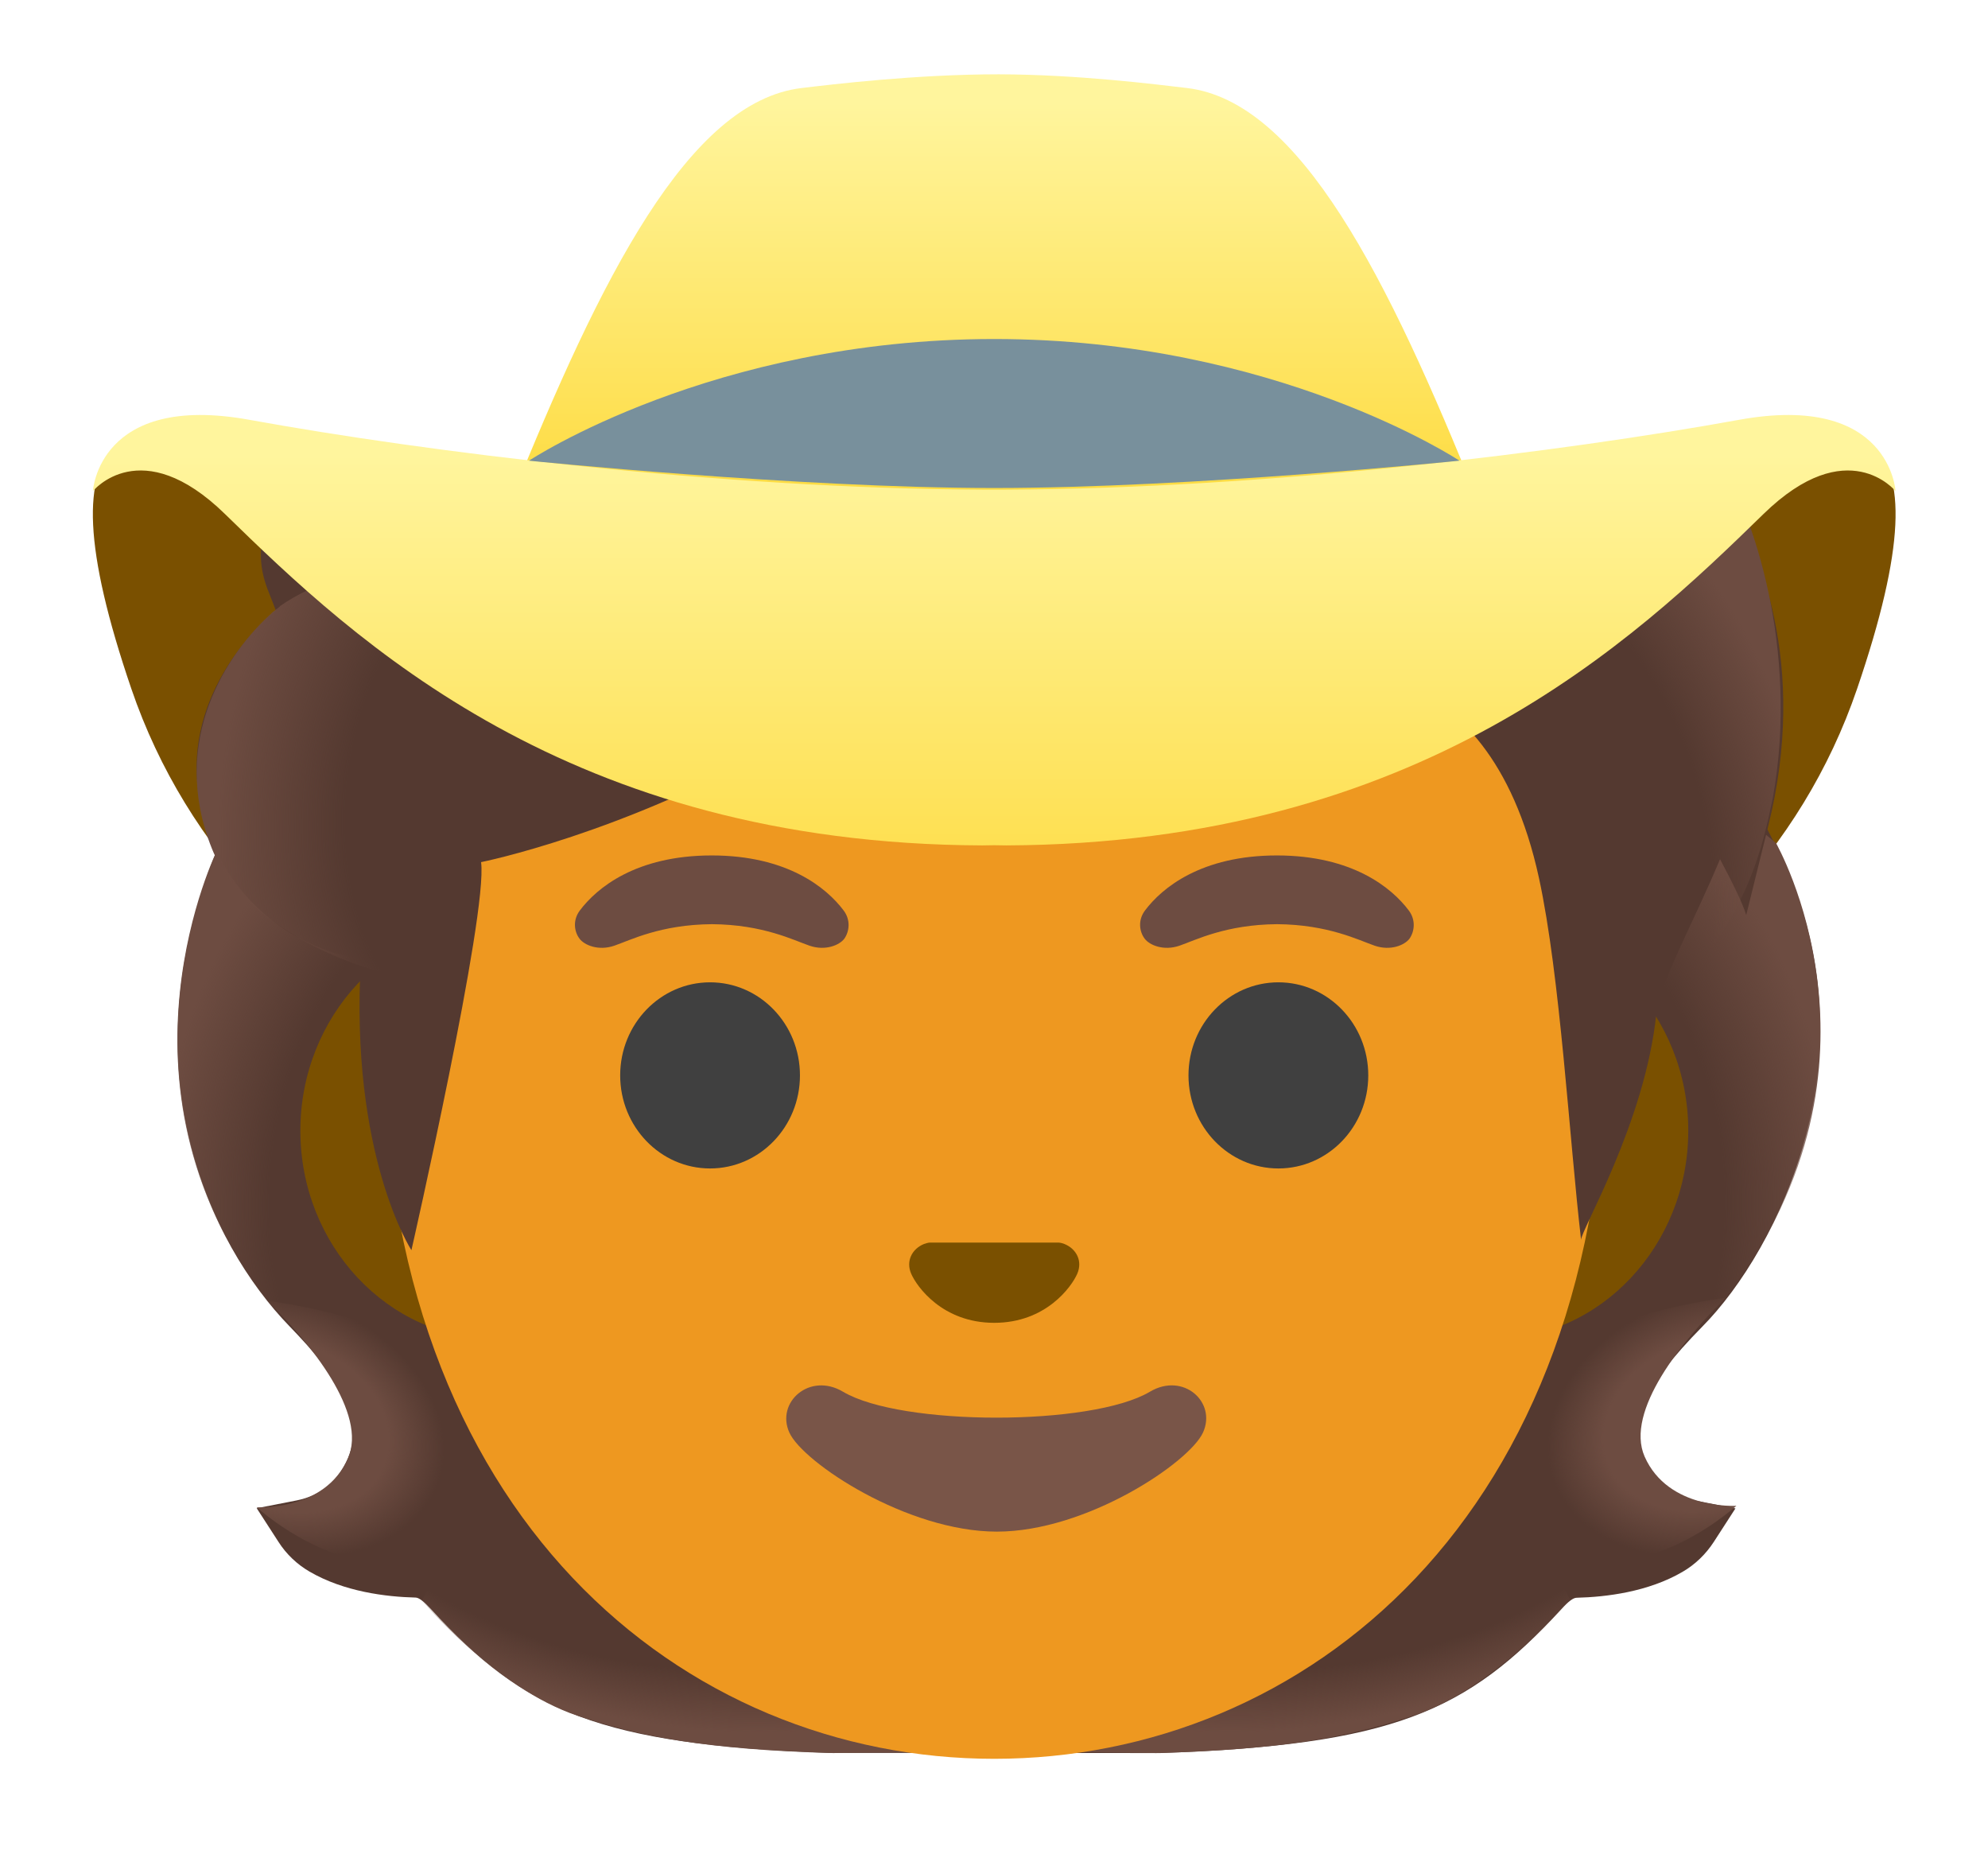
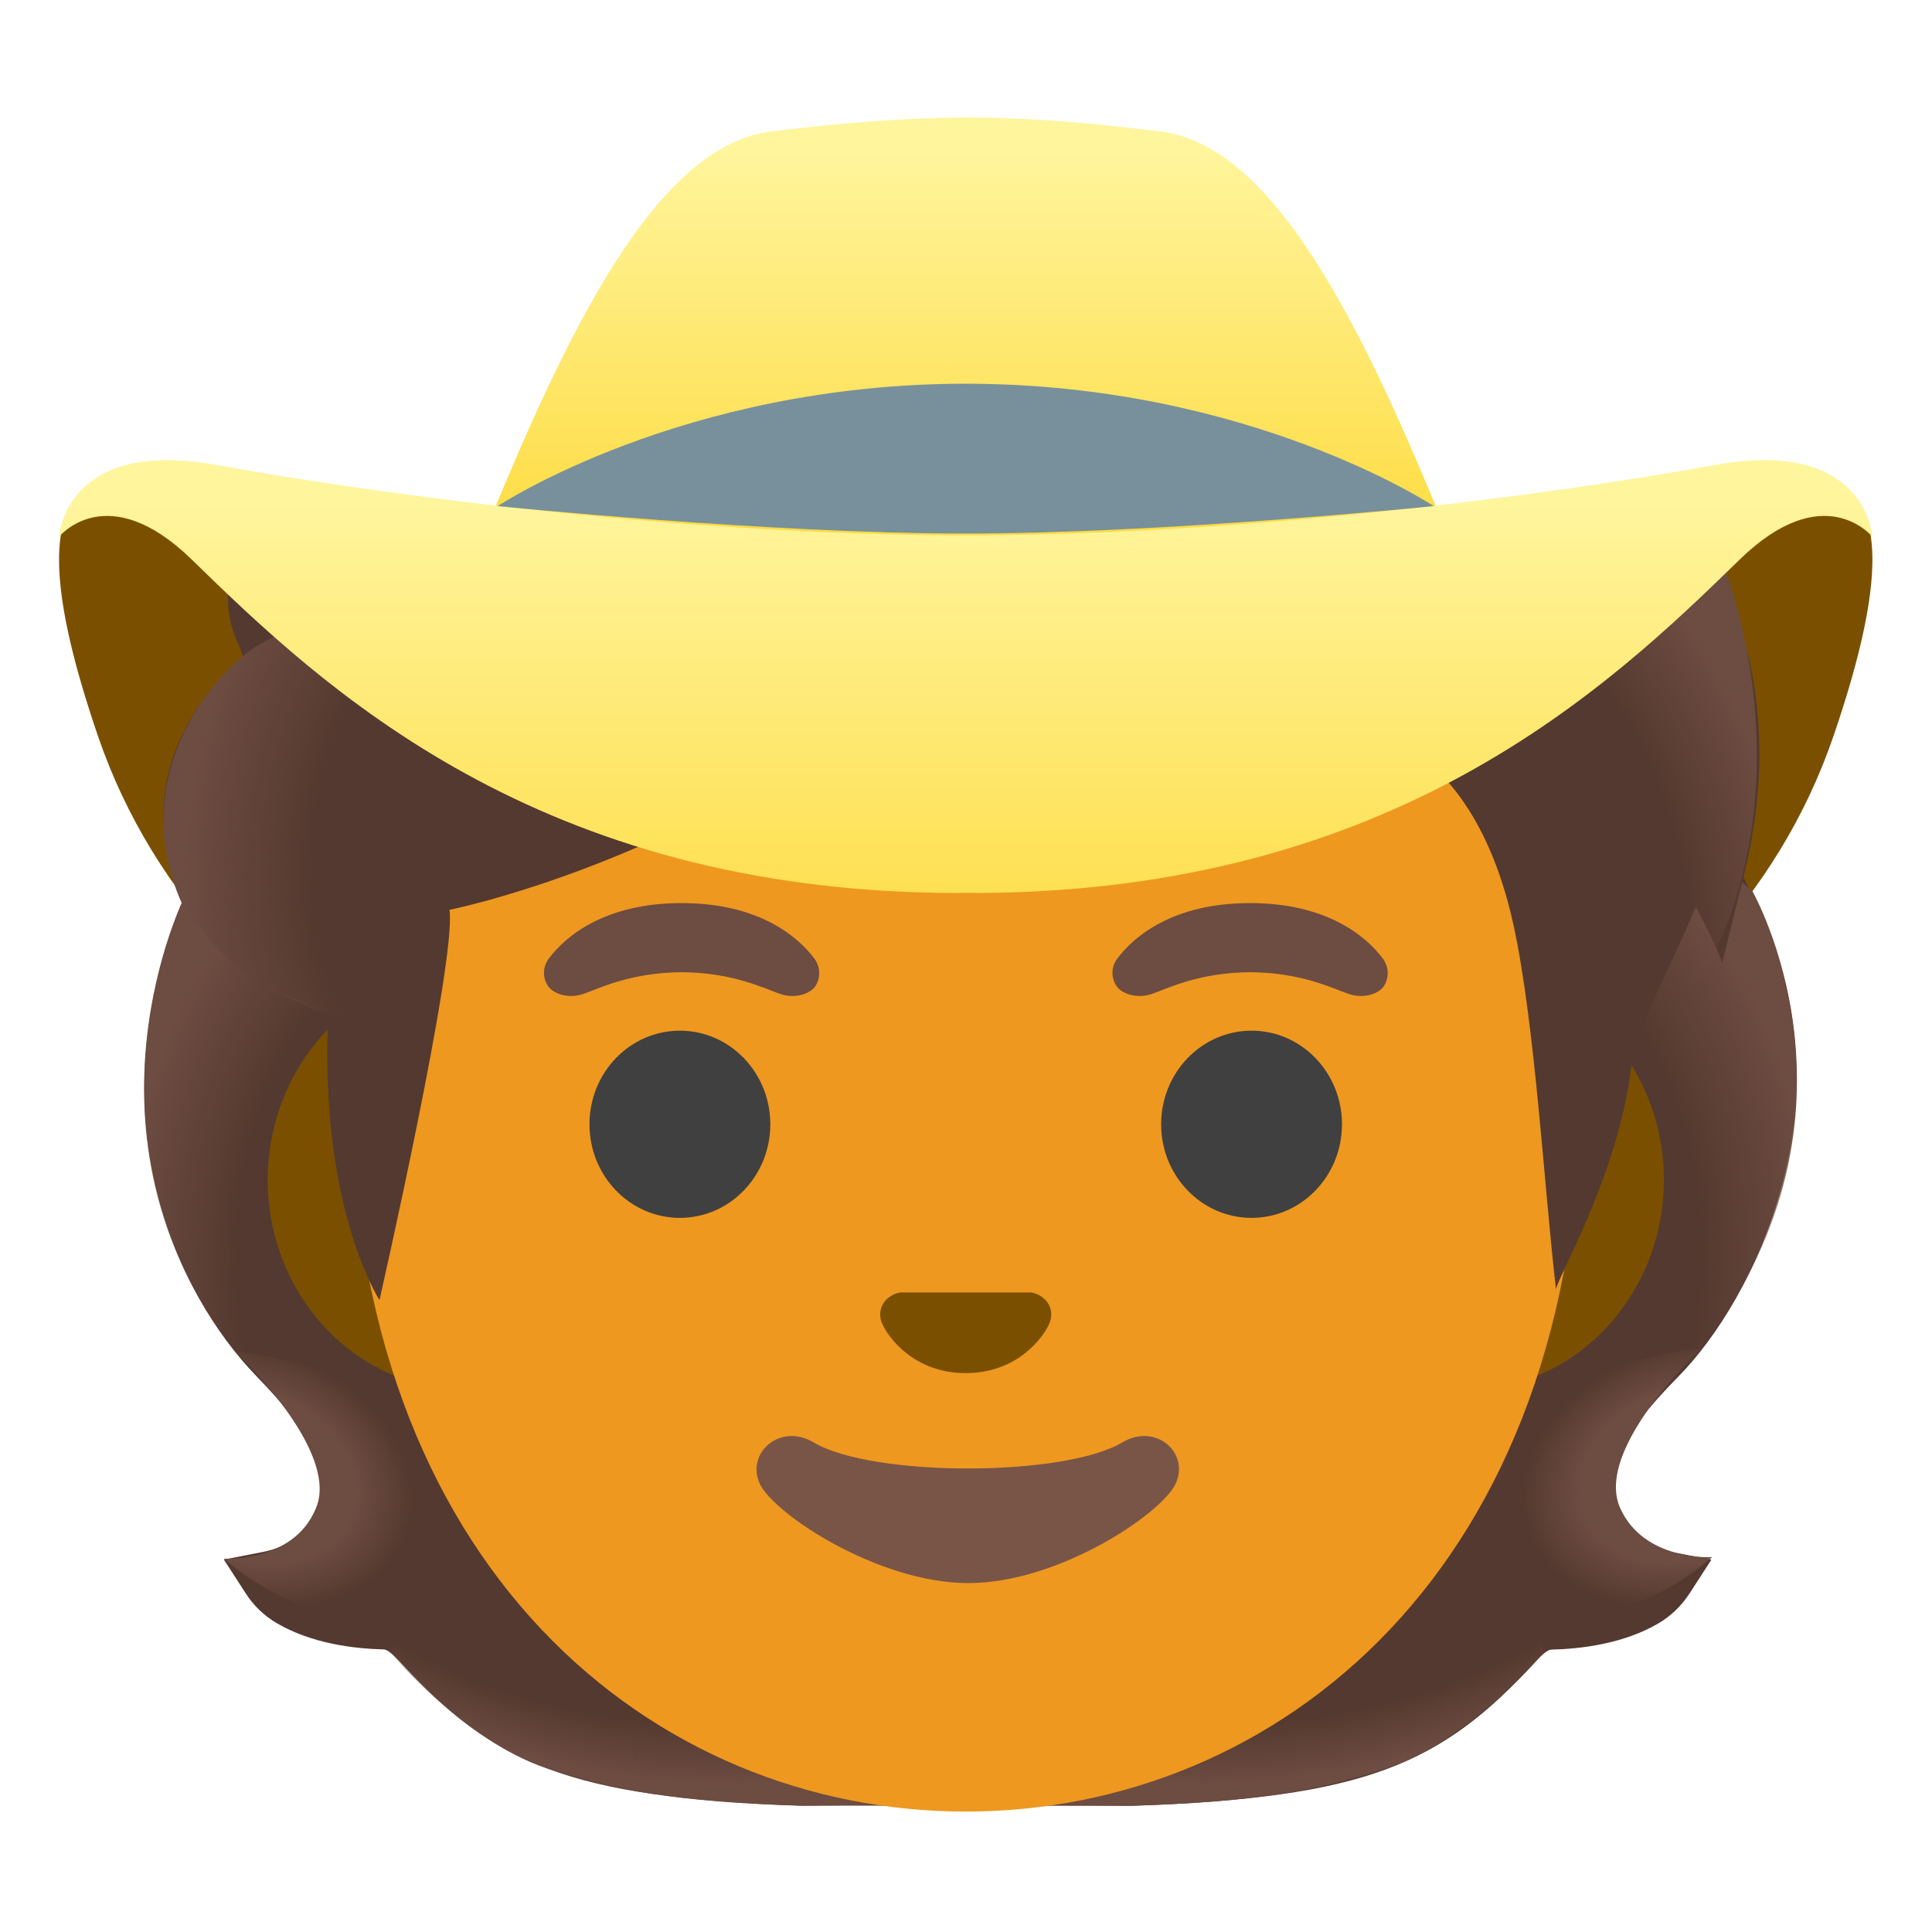
- <svg xmlns="http://www.w3.org/2000/svg" width="606.657" height="566.75" viewBox="-5 -4 107.041 100" aria-hidden="true" role="img" class="iconify iconify--noto" preserveAspectRatio="xMidYMid" fill="#000000" version="1.1" id="svg188">
+ <svg xmlns="http://www.w3.org/2000/svg" width="600" height="600" viewBox="-5 -4 105.866 105.866" aria-hidden="true" role="img" class="iconify iconify--noto" preserveAspectRatio="xMidYMid" fill="#000000" version="1.1" id="svg188">
  <defs id="defs192" />
  <g id="SVGRepo_bgCarrier" stroke-width="0" transform="translate(-2.937458,-6.12)" />
  <g id="SVGRepo_tracerCarrier" stroke-linecap="round" stroke-linejoin="round" transform="translate(-2.937458,-6.12)" />
  <g id="SVGRepo_iconCarrier" transform="translate(-2.937458,-6.12)">
-     <path d="M 51.47,37.93 C 25.35,37.24 -5.38,8.76 5.01,39.2 10.99,56.7 31.21,65.23 51.47,64.97 71.73,65.23 91.95,56.71 97.93,39.2 108.32,8.76 77.59,37.24 51.47,37.93 Z" fill="#7a5000" id="path4" />
-     <path d="m 86.54,80.78 c -1.04,-1.98 -0.2,-3.94 3.07,-7.26 4.06,-4.11 9.41,-14.79 4.1,-25.56 0,0 -0.84,-1.62 -0.83,-1.66 l -0.75,0.83 c -0.15,-0.3 -0.31,-0.61 -0.49,-0.91 -1.15,-0.16 -78.99,-0.16 -80.14,0 -0.32,0.56 -0.6,1.12 -0.86,1.68 L 9.65,47.82 c -4.9,11.84 -0.45,21.23 3.87,25.69 2.72,2.81 4.18,5.01 3.06,7.31 -0.56,1.15 -1.43,1.82 -2.67,2.07 l -2.15,0.42 1.17,1.81 c 0.42,0.66 1,1.21 1.67,1.6 1.87,1.09 4.13,1.36 5.71,1.4 0.18,0 0.44,0.2 0.83,0.62 5.08,5.53 9.08,7.29 21.42,7.74 l 17.85,0.01 C 72.89,96.05 76.9,94.3 82,88.75 c 0.39,-0.43 0.65,-0.62 0.83,-0.62 1.58,-0.04 3.85,-0.31 5.71,-1.4 0.67,-0.39 1.24,-0.94 1.67,-1.6 l 1.17,-1.81 -2.15,-0.42 c -1.19,-0.25 -2.07,-0.94 -2.69,-2.12 z" fill="#543930" id="path6" />
-     <radialGradient id="IconifyId17ecdb2904d178eab8516" cx="108.89" cy="44.966" r="22.987" gradientTransform="matrix(0.9656,-0.2599,0.1277,0.4743,-38.69,89.913)" gradientUnits="userSpaceOnUse">
+     <path d="M 50.855,41.123 C 24.117,40.416 -7.341,11.262 3.295,42.423 9.416,60.337 30.115,69.07 50.855,68.803 71.595,69.07 92.294,60.348 98.416,42.423 109.052,11.262 77.594,40.416 50.855,41.123 Z" fill="#7a5000" id="path4" style="stroke-width:1.024" />
+     <path d="m 86.756,84.988 c -1.065,-2.027 -0.205,-4.033 3.143,-7.432 4.156,-4.207 9.633,-15.14 4.197,-26.166 0,0 -0.86,-1.658 -0.85,-1.699 l -0.768,0.85 c -0.154,-0.307 -0.317,-0.624 -0.502,-0.932 -1.177,-0.164 -80.861,-0.164 -82.039,0 -0.328,0.573 -0.614,1.147 -0.88,1.72 l -1.013,-0.082 C 3.029,63.368 7.584,72.98 12.006,77.546 c 2.784,2.877 4.279,5.129 3.132,7.483 -0.573,1.177 -1.464,1.863 -2.733,2.119 l -2.201,0.43 1.198,1.853 c 0.43,0.676 1.024,1.239 1.71,1.638 1.914,1.116 4.228,1.392 5.845,1.433 0.184,0 0.45,0.205 0.85,0.635 5.2,5.661 9.295,7.463 21.927,7.923 l 18.273,0.01 c 12.776,-0.45 16.881,-2.242 22.102,-7.923 0.399,-0.44 0.665,-0.635 0.85,-0.635 1.617,-0.041 3.941,-0.317 5.845,-1.433 0.686,-0.399 1.269,-0.962 1.71,-1.638 l 1.198,-1.853 -2.201,-0.43 C 88.292,86.902 87.391,86.196 86.756,84.988 Z" fill="#543930" id="path6" style="stroke-width:1.024" />
+     <radialGradient id="IconifyId17ecdb2904d178eab8516" cx="108.89" cy="44.966" r="22.987" gradientTransform="matrix(0.9884769,-0.2660575,0.1307255,0.4855371,-41.44067,94.33738)" gradientUnits="userSpaceOnUse">
      <stop offset=".728" stop-color="#6d4c41" stop-opacity="0" id="stop8" />
      <stop offset="1" stop-color="#6d4c41" id="stop10" />
    </radialGradient>
-     <path d="m 52.3,96.39 -0.05,-9.33 28.21,-2.37 2.02,3.53 c 0,0 -3.98,4.76 -8.43,6.25 -3.31,1.11 -6.93,1.84 -13.86,2.02 z" fill="url(#IconifyId17ecdb2904d178eab8516)" id="path13" style="fill:url(#IconifyId17ecdb2904d178eab8516)" />
-     <radialGradient id="IconifyId17ecdb2904d178eab8517" cx="109.017" cy="44.881" r="22.842" gradientTransform="matrix(-0.9656,-0.2599,-0.1277,0.4743,141.87,90.071)" gradientUnits="userSpaceOnUse">
+     <path d="m 51.705,100.968 -0.051,-9.551 28.878,-2.426 2.068,3.614 c 0,0 -4.074,4.873 -8.63,6.398 -3.388,1.136 -7.094,1.884 -14.188,2.068 z" fill="url(#IconifyId17ecdb2904d178eab8516)" id="path13" style="fill:url(#IconifyId17ecdb2904d178eab8516);stroke-width:1.024" />
+     <radialGradient id="IconifyId17ecdb2904d178eab8517" cx="109.017" cy="44.881" r="22.842" gradientTransform="matrix(-0.9884769,-0.2660575,-0.1307255,0.4855371,143.3971,94.49912)" gradientUnits="userSpaceOnUse">
      <stop offset=".728" stop-color="#6d4c41" stop-opacity="0" id="stop15" />
      <stop offset="1" stop-color="#6d4c41" id="stop17" />
    </radialGradient>
-     <path d="m 50.64,96.39 0.05,-9.27 -28.03,-2.36 -2.01,3.51 c 0,0 3.95,4.73 8.38,6.21 3.29,1.1 6.89,1.83 13.77,2.01 z" fill="url(#IconifyId17ecdb2904d178eab8517)" id="path20" style="fill:url(#IconifyId17ecdb2904d178eab8517)" />
-     <radialGradient id="IconifyId17ecdb2904d178eab8518" cx="106.37" cy="61.688" r="26.407" gradientTransform="matrix(-0.0746,-0.9972,0.8311,-0.0622,31.463,176.223)" gradientUnits="userSpaceOnUse">
+     <path d="m 50.006,100.968 0.051,-9.49 -28.694,-2.416 -2.058,3.593 c 0,0 4.044,4.842 8.579,6.357 3.368,1.126 7.053,1.873 14.096,2.058 z" fill="url(#IconifyId17ecdb2904d178eab8517)" id="path20" style="fill:url(#IconifyId17ecdb2904d178eab8517);stroke-width:1.024" />
+     <radialGradient id="IconifyId17ecdb2904d178eab8518" cx="106.37" cy="61.688" r="26.407" gradientTransform="matrix(-0.07636742,-1.020826,0.8507903,-0.06367364,30.37438,182.6923)" gradientUnits="userSpaceOnUse">
      <stop offset=".725" stop-color="#6d4c41" stop-opacity="0" id="stop24" />
      <stop offset="1" stop-color="#6d4c41" id="stop26" />
    </radialGradient>
-     <path d="m 91.03,71.78 c -1.61,2.15 -4.27,4.58 -4.57,6.47 C 89.44,62.09 76.43,64.01 73.74,56.63 73.2,55.14 72.7,53.61 72.64,52.02 c -0.05,-1.19 7.31,-12.45 8,-13.46 0.84,-1.24 12.93,8.95 12.93,8.95 -0.01,0.02 6.81,11.78 -2.54,24.27 z" fill="url(#IconifyId17ecdb2904d178eab8518)" id="path29" style="fill:url(#IconifyId17ecdb2904d178eab8518)" />
-     <radialGradient id="IconifyId17ecdb2904d178eab8519" cx="90.954" cy="49.198" r="9.161" gradientTransform="matrix(-0.9437,0.3361,-0.2455,-0.7109,188.116,83.09)" gradientUnits="userSpaceOnUse">
+     <path d="m 91.353,75.775 c -1.648,2.201 -4.371,4.689 -4.678,6.623 3.051,-16.543 -10.268,-14.577 -13.021,-22.132 -0.553,-1.525 -1.065,-3.092 -1.126,-4.719 -0.051,-1.218 7.483,-12.745 8.19,-13.779 0.86,-1.269 13.236,9.162 13.236,9.162 -0.01,0.02 6.971,12.059 -2.6,24.845 z" fill="url(#IconifyId17ecdb2904d178eab8518)" id="path29" style="fill:url(#IconifyId17ecdb2904d178eab8518);stroke-width:1.024" />
+     <radialGradient id="IconifyId17ecdb2904d178eab8519" cx="90.954" cy="49.198" r="9.161" gradientTransform="matrix(-0.9660581,0.3440628,-0.2513164,-0.7277426,190.7388,87.35273)" gradientUnits="userSpaceOnUse">
      <stop offset=".663" stop-color="#6d4c41" id="stop31" />
      <stop offset="1" stop-color="#6d4c41" stop-opacity="0" id="stop33" />
    </radialGradient>
-     <path d="M 80.18,84.32 C 73.07,73.97 90.85,71.99 90.85,71.99 c -2.33,2.28 -5.43,6.1 -4.36,8.54 1.27,2.88 4.94,2.65 4.94,2.65 0,0 -6.43,5.88 -11.25,1.14 z" fill="url(#IconifyId17ecdb2904d178eab8519)" id="path36" style="fill:url(#IconifyId17ecdb2904d178eab8519)" />
-     <path d="M 78.31,51.78 H 24.63 c -5.79,0 -10.52,5.04 -10.52,11.21 0,6.17 4.73,11.21 10.52,11.21 h 53.69 c 5.79,0 10.52,-5.04 10.52,-11.21 0,-6.17 -4.74,-11.21 -10.53,-11.21 z" fill="#7a5000" id="path38" />
-     <path d="m 51.47,13.11 c -17.1,0 -32.93,18.28 -32.93,44.59 0,26.17 16.31,39.1 32.93,39.1 C 68.09,96.8 84.4,83.87 84.4,57.7 84.4,31.39 68.57,13.11 51.47,13.11 Z" fill="#ee9820" id="path40" />
-     <g fill="#404040" id="g46">
+     <path d="m 80.246,88.612 c -7.278,-10.595 10.923,-12.622 10.923,-12.622 -2.385,2.334 -5.559,6.245 -4.463,8.742 1.3,2.948 5.057,2.713 5.057,2.713 0,0 -6.582,6.019 -11.517,1.167 z" fill="url(#IconifyId17ecdb2904d178eab8519)" id="path36" style="fill:url(#IconifyId17ecdb2904d178eab8519);stroke-width:1.024" />
+     <path d="m 78.331,55.301 h -54.952 c -5.927,0 -10.769,5.159 -10.769,11.476 0,6.316 4.842,11.476 10.769,11.476 h 54.962 c 5.927,0 10.769,-5.159 10.769,-11.476 0,-6.316 -4.852,-11.476 -10.779,-11.476 z" fill="#7a5000" id="path38" style="stroke-width:1.024" />
+     <path d="m 50.855,15.715 c -17.505,0 -33.71,18.713 -33.71,45.646 0,26.79 16.696,40.026 33.71,40.026 17.014,0 33.71,-13.236 33.71,-40.026 0,-26.933 -16.205,-45.646 -33.71,-45.646 z" fill="#ee9820" id="path40" style="stroke-width:1.024" />
+     <g fill="#404040" id="g46" transform="matrix(1.023692,0,0,1.023692,-1.834035,2.294173)">
      <ellipse cx="36.17" cy="60.01" rx="4.84" ry="5.01" id="ellipse42" />
      <ellipse cx="66.77" cy="60.01" rx="4.84" ry="5.01" id="ellipse44" />
    </g>
-     <path d="m 59.85,77.04 c -3.13,1.86 -13.39,1.86 -16.52,0 -1.8,-1.07 -3.63,0.57 -2.89,2.2 0.73,1.61 6.33,5.33 11.17,5.33 4.84,0 10.36,-3.72 11.1,-5.33 0.75,-1.64 -1.06,-3.27 -2.86,-2.2 z" fill="#795548" id="path48" />
-     <g fill="#6d4c41" id="g54">
+     <path d="m 59.434,81.159 c -3.204,1.904 -13.707,1.904 -16.911,0 -1.843,-1.095 -3.716,0.584 -2.958,2.252 0.747,1.648 6.48,5.456 11.435,5.456 4.955,0 10.605,-3.808 11.363,-5.456 0.768,-1.679 -1.085,-3.347 -2.928,-2.252 z" fill="#795548" id="path48" style="stroke-width:1.024" />
+     <g fill="#6d4c41" id="g54" transform="matrix(1.023692,0,0,1.023692,-1.834035,2.294173)">
      <path d="m 43.36,51.13 c -0.91,-1.21 -3.02,-2.96 -7.1,-2.96 -4.08,0 -6.19,1.75 -7.1,2.96 -0.4,0.53 -0.3,1.15 -0.02,1.52 0.26,0.35 1.02,0.67 1.87,0.38 0.85,-0.29 2.49,-1.14 5.26,-1.16 2.76,0.02 4.41,0.87 5.26,1.16 0.85,0.29 1.61,-0.03 1.87,-0.38 0.26,-0.37 0.36,-0.99 -0.04,-1.52 z" id="path50" />
      <path d="m 73.79,51.13 c -0.91,-1.21 -3.02,-2.96 -7.1,-2.96 -4.08,0 -6.19,1.75 -7.1,2.96 -0.4,0.53 -0.3,1.15 -0.02,1.52 0.26,0.35 1.02,0.67 1.87,0.38 0.85,-0.29 2.49,-1.14 5.26,-1.16 2.76,0.02 4.41,0.87 5.26,1.16 0.85,0.29 1.61,-0.03 1.87,-0.38 0.26,-0.37 0.36,-0.99 -0.04,-1.52 z" id="path52" />
    </g>
-     <path d="m 55.26,69.09 c -0.1,-0.04 -0.21,-0.07 -0.32,-0.08 H 48 c -0.11,0.01 -0.21,0.04 -0.32,0.08 -0.63,0.26 -0.98,0.91 -0.68,1.6 0.3,0.69 1.68,2.64 4.47,2.64 2.79,0 4.17,-1.95 4.47,-2.64 0.3,-0.69 -0.05,-1.34 -0.68,-1.6 z" fill="#7a5000" id="path56" />
-     <g id="g72">
+     <path d="m 54.735,73.021 c -0.102,-0.041 -0.215,-0.072 -0.328,-0.082 h -7.104 c -0.113,0.01 -0.215,0.041 -0.328,0.082 -0.645,0.266 -1.003,0.932 -0.696,1.638 0.307,0.706 1.72,2.703 4.576,2.703 2.856,0 4.269,-1.996 4.576,-2.703 0.307,-0.706 -0.051,-1.372 -0.696,-1.638 z" fill="#7a5000" id="path56" style="stroke-width:1.024" />
+     <g id="g72" transform="matrix(1.023692,0,0,1.023692,-1.834035,2.294173)">
      <radialGradient id="IconifyId17ecdb2904d178eab8520" cx="106.533" cy="61.498" r="26.233" gradientTransform="matrix(0.0746,-0.9972,-0.8311,-0.0622,71.472,176.564)" gradientUnits="userSpaceOnUse">
        <stop offset=".725" stop-color="#6d4c41" stop-opacity="0" id="stop58" />
        <stop offset="1" stop-color="#6d4c41" id="stop60" />
      </radialGradient>
      <path d="m 12.16,71.94 c 1.61,2.13 4.25,4.55 4.54,6.43 -2.96,-16.05 9.97,-14.15 12.64,-21.48 0.54,-1.48 1.03,-3 1.1,-4.58 0.05,-1.18 -7.27,-12.37 -7.94,-13.37 -0.83,-1.23 -12.85,8.9 -12.85,8.9 0,0 -6.25,12.54 2.51,24.1 z" fill="url(#IconifyId17ecdb2904d178eab8520)" id="path63" style="fill:url(#IconifyId17ecdb2904d178eab8520)" />
      <radialGradient id="IconifyId17ecdb2904d178eab8521" cx="91.193" cy="49.087" r="9.103" gradientTransform="matrix(0.9437,0.3361,0.2455,-0.7109,-85.133,83.043)" gradientUnits="userSpaceOnUse">
        <stop offset=".663" stop-color="#6d4c41" id="stop65" />
        <stop offset="1" stop-color="#6d4c41" stop-opacity="0" id="stop67" />
      </radialGradient>
      <path d="M 22.94,84.4 C 30,74.12 12.34,72.15 12.34,72.15 c 2.32,2.27 5.4,6.07 4.33,8.48 -1.26,2.86 -4.91,2.63 -4.91,2.63 0,0 6.39,5.85 11.18,1.14 z" fill="url(#IconifyId17ecdb2904d178eab8521)" id="path70" style="fill:url(#IconifyId17ecdb2904d178eab8521)" />
    </g>
-     <path d="m 90.86,28.86 c -0.16,-0.24 -0.34,-0.5 -0.53,-0.75 -0.35,0.06 -0.74,0.13 -1.12,0.19 -0.38,-0.72 -0.72,-1.29 -0.97,-1.66 -0.06,-0.08 -4.83,0.82 -11.92,1.74 H 24.58 c -6.01,-0.81 -10.02,-1.61 -10.34,-1.74 -0.2,0.6 -0.35,1.18 -0.46,1.74 h -1.02 c -1.42,4.01 -0.57,4.92 0.03,6.61 -2.48,2.1 -5.84,6.67 -3.45,12.38 2.41,5.78 8.03,6.38 8.03,6.38 -0.61,10.55 2.72,15.67 2.72,15.67 0,0 4.13,-18.12 3.75,-20.89 0,0 7.62,-1.51 16.27,-6.46 5.85,-3.35 9.84,-7.27 16.41,-8.75 10,-2.25 12.23,4.99 12.23,4.99 0,0 9.25,-1.78 12.05,11.07 1.15,5.29 1.64,14.12 2.27,19.49 -0.05,-0.47 3.44,-6.28 4.05,-12.18 0.17,-1.64 2.07,-5.04 3.43,-8.32 0.57,1.07 1.22,2.36 1.41,3.01 0,0 1.1,-4.46 1.18,-4.77 2.2,-8.78 -0.55,-15.13 -2.28,-17.75 z" fill="#543930" id="path74" />
-     <g id="g90">
+     <path d="m 91.179,31.838 c -0.164,-0.246 -0.348,-0.512 -0.543,-0.768 -0.358,0.061 -0.758,0.133 -1.147,0.195 -0.389,-0.737 -0.737,-1.321 -0.993,-1.699 -0.061,-0.082 -4.944,0.839 -12.202,1.781 H 23.328 C 17.176,30.517 13.071,29.698 12.743,29.565 12.539,30.18 12.385,30.773 12.272,31.347 h -1.044 c -1.454,4.105 -0.584,5.037 0.031,6.767 -2.539,2.15 -5.978,6.828 -3.532,12.673 2.467,5.917 8.22,6.531 8.22,6.531 -0.624,10.8 2.784,16.041 2.784,16.041 0,0 4.228,-18.549 3.839,-21.385 0,0 7.801,-1.546 16.655,-6.613 5.989,-3.429 10.073,-7.442 16.799,-8.957 10.237,-2.303 12.52,5.108 12.52,5.108 0,0 9.469,-1.822 12.335,11.332 1.177,5.415 1.679,14.455 2.324,19.952 -0.051,-0.481 3.522,-6.429 4.146,-12.469 0.174,-1.679 2.119,-5.159 3.511,-8.517 0.584,1.095 1.249,2.416 1.443,3.081 0,0 1.126,-4.566 1.208,-4.883 2.252,-8.988 -0.563,-15.488 -2.334,-18.171 z" fill="#543930" id="path74" style="stroke-width:1.024" />
+     <g id="g90" transform="matrix(1.023692,0,0,1.023692,-1.834035,2.294173)">
      <radialGradient id="IconifyId17ecdb2904d178eab8522" cx="26.72" cy="83.07" r="16.886" gradientTransform="matrix(0.9907,0.1371,0.1915,-1.4003,-15.657,157.665)" gradientUnits="userSpaceOnUse">
        <stop offset=".598" stop-color="#6d4c41" stop-opacity="0" id="stop76" />
        <stop offset="1" stop-color="#6d4c41" id="stop78" />
      </radialGradient>
      <path d="M 12.56,35.13 C 10.19,37.25 7,41.97 9.35,47.81 c 1.77,4.41 8.09,6.33 8.09,6.33 0,0.02 1.26,0.4 1.91,0.4 l 1.48,-22.02 c -3.03,0 -5.94,0.91 -7.82,2.23 0.02,0.03 -0.46,0.35 -0.45,0.38 z" fill="url(#IconifyId17ecdb2904d178eab8522)" id="path81" style="fill:url(#IconifyId17ecdb2904d178eab8522)" />
      <radialGradient id="IconifyId17ecdb2904d178eab8523" cx="76.736" cy="80.423" r="24.991" gradientTransform="matrix(0.3076,0.9515,0.706,-0.2282,-3.648,-7.087)" gradientUnits="userSpaceOnUse">
        <stop offset=".699" stop-color="#6d4c41" stop-opacity="0" id="stop83" />
        <stop offset="1" stop-color="#6d4c41" id="stop85" />
      </radialGradient>
      <path d="m 86.75,57.5 c 0.16,-1.55 4.34,-3.6 6.14,-10.26 0.19,-0.71 0.35,-1.43 0.5,-2.15 C 94.85,37 92.23,29.57 90.6,27.11 88.34,23.7 78.84,30.48 80.46,33.19 c 5.06,8.47 4.9,16.19 6.29,24.31 z" fill="url(#IconifyId17ecdb2904d178eab8523)" id="path88" style="fill:url(#IconifyId17ecdb2904d178eab8523)" />
    </g>
-     <g id="g170">
+     <g id="g170" transform="matrix(1.023692,0,0,1.023692,-1.834035,2.294173)">
      <linearGradient id="IconifyId17ecdb2904d178eab8530" gradientUnits="userSpaceOnUse" x1="51.471" y1="120.426" x2="51.471" y2="96.641" gradientTransform="matrix(1,0,0,-1,0,128)">
        <stop offset=".003" stop-color="#fff59d" id="stop148" />
        <stop offset=".553" stop-color="#fee565" id="stop150" />
        <stop offset=".996" stop-color="#fdd835" id="stop152" />
      </linearGradient>
      <path d="M 77.49,29.04 C 72.67,17.05 67.93,7.59 61.86,6.86 60.24,6.67 56,6.13 51.71,6.12 c -4.45,0 -8.95,0.54 -10.62,0.74 -6.07,0.73 -10.81,10.19 -15.64,22.17 -2.62,6.5 54.66,6.5 52.04,0.01 z" fill="url(#IconifyId17ecdb2904d178eab8530)" id="path155" style="fill:url(#IconifyId17ecdb2904d178eab8530)" />
      <linearGradient id="IconifyId17ecdb2904d178eab8531" gradientUnits="userSpaceOnUse" x1="51.47" y1="101.453" x2="51.47" y2="72.425" gradientTransform="matrix(1,0,0,-1,0,128)">
        <stop offset=".003" stop-color="#fff59d" id="stop157" />
        <stop offset=".553" stop-color="#fee565" id="stop159" />
        <stop offset=".996" stop-color="#fdd835" id="stop161" />
      </linearGradient>
      <path d="m 91.57,24.72 c -9.43,1.71 -25.18,3.7 -39.53,3.76 H 50.9 C 36.55,28.42 20.8,26.43 11.37,24.72 3.23,23.24 2.94,28.56 2.94,28.56 c 0,0 2.58,-3.19 7.11,1.23 7.03,6.86 18.48,17.75 40.77,17.84 0.22,0 0.43,-0.01 0.65,-0.01 0.22,0 0.43,0.01 0.65,0.01 22.3,-0.1 33.74,-10.98 40.77,-17.84 4.53,-4.42 7.11,-1.23 7.11,-1.23 0,0 -0.29,-5.32 -8.43,-3.84 z" fill="url(#IconifyId17ecdb2904d178eab8531)" id="path164" style="fill:url(#IconifyId17ecdb2904d178eab8531)" />
      <g id="g168">
        <path d="m 51.47,20.37 c -15.18,0 -25.05,6.55 -25.05,6.55 0,0 14.37,1.47 25.05,1.47 10.68,0 25.05,-1.47 25.05,-1.47 0,0 -9.87,-6.55 -25.05,-6.55 z" fill="#78909c" id="path166" />
      </g>
    </g>
  </g>
</svg>
